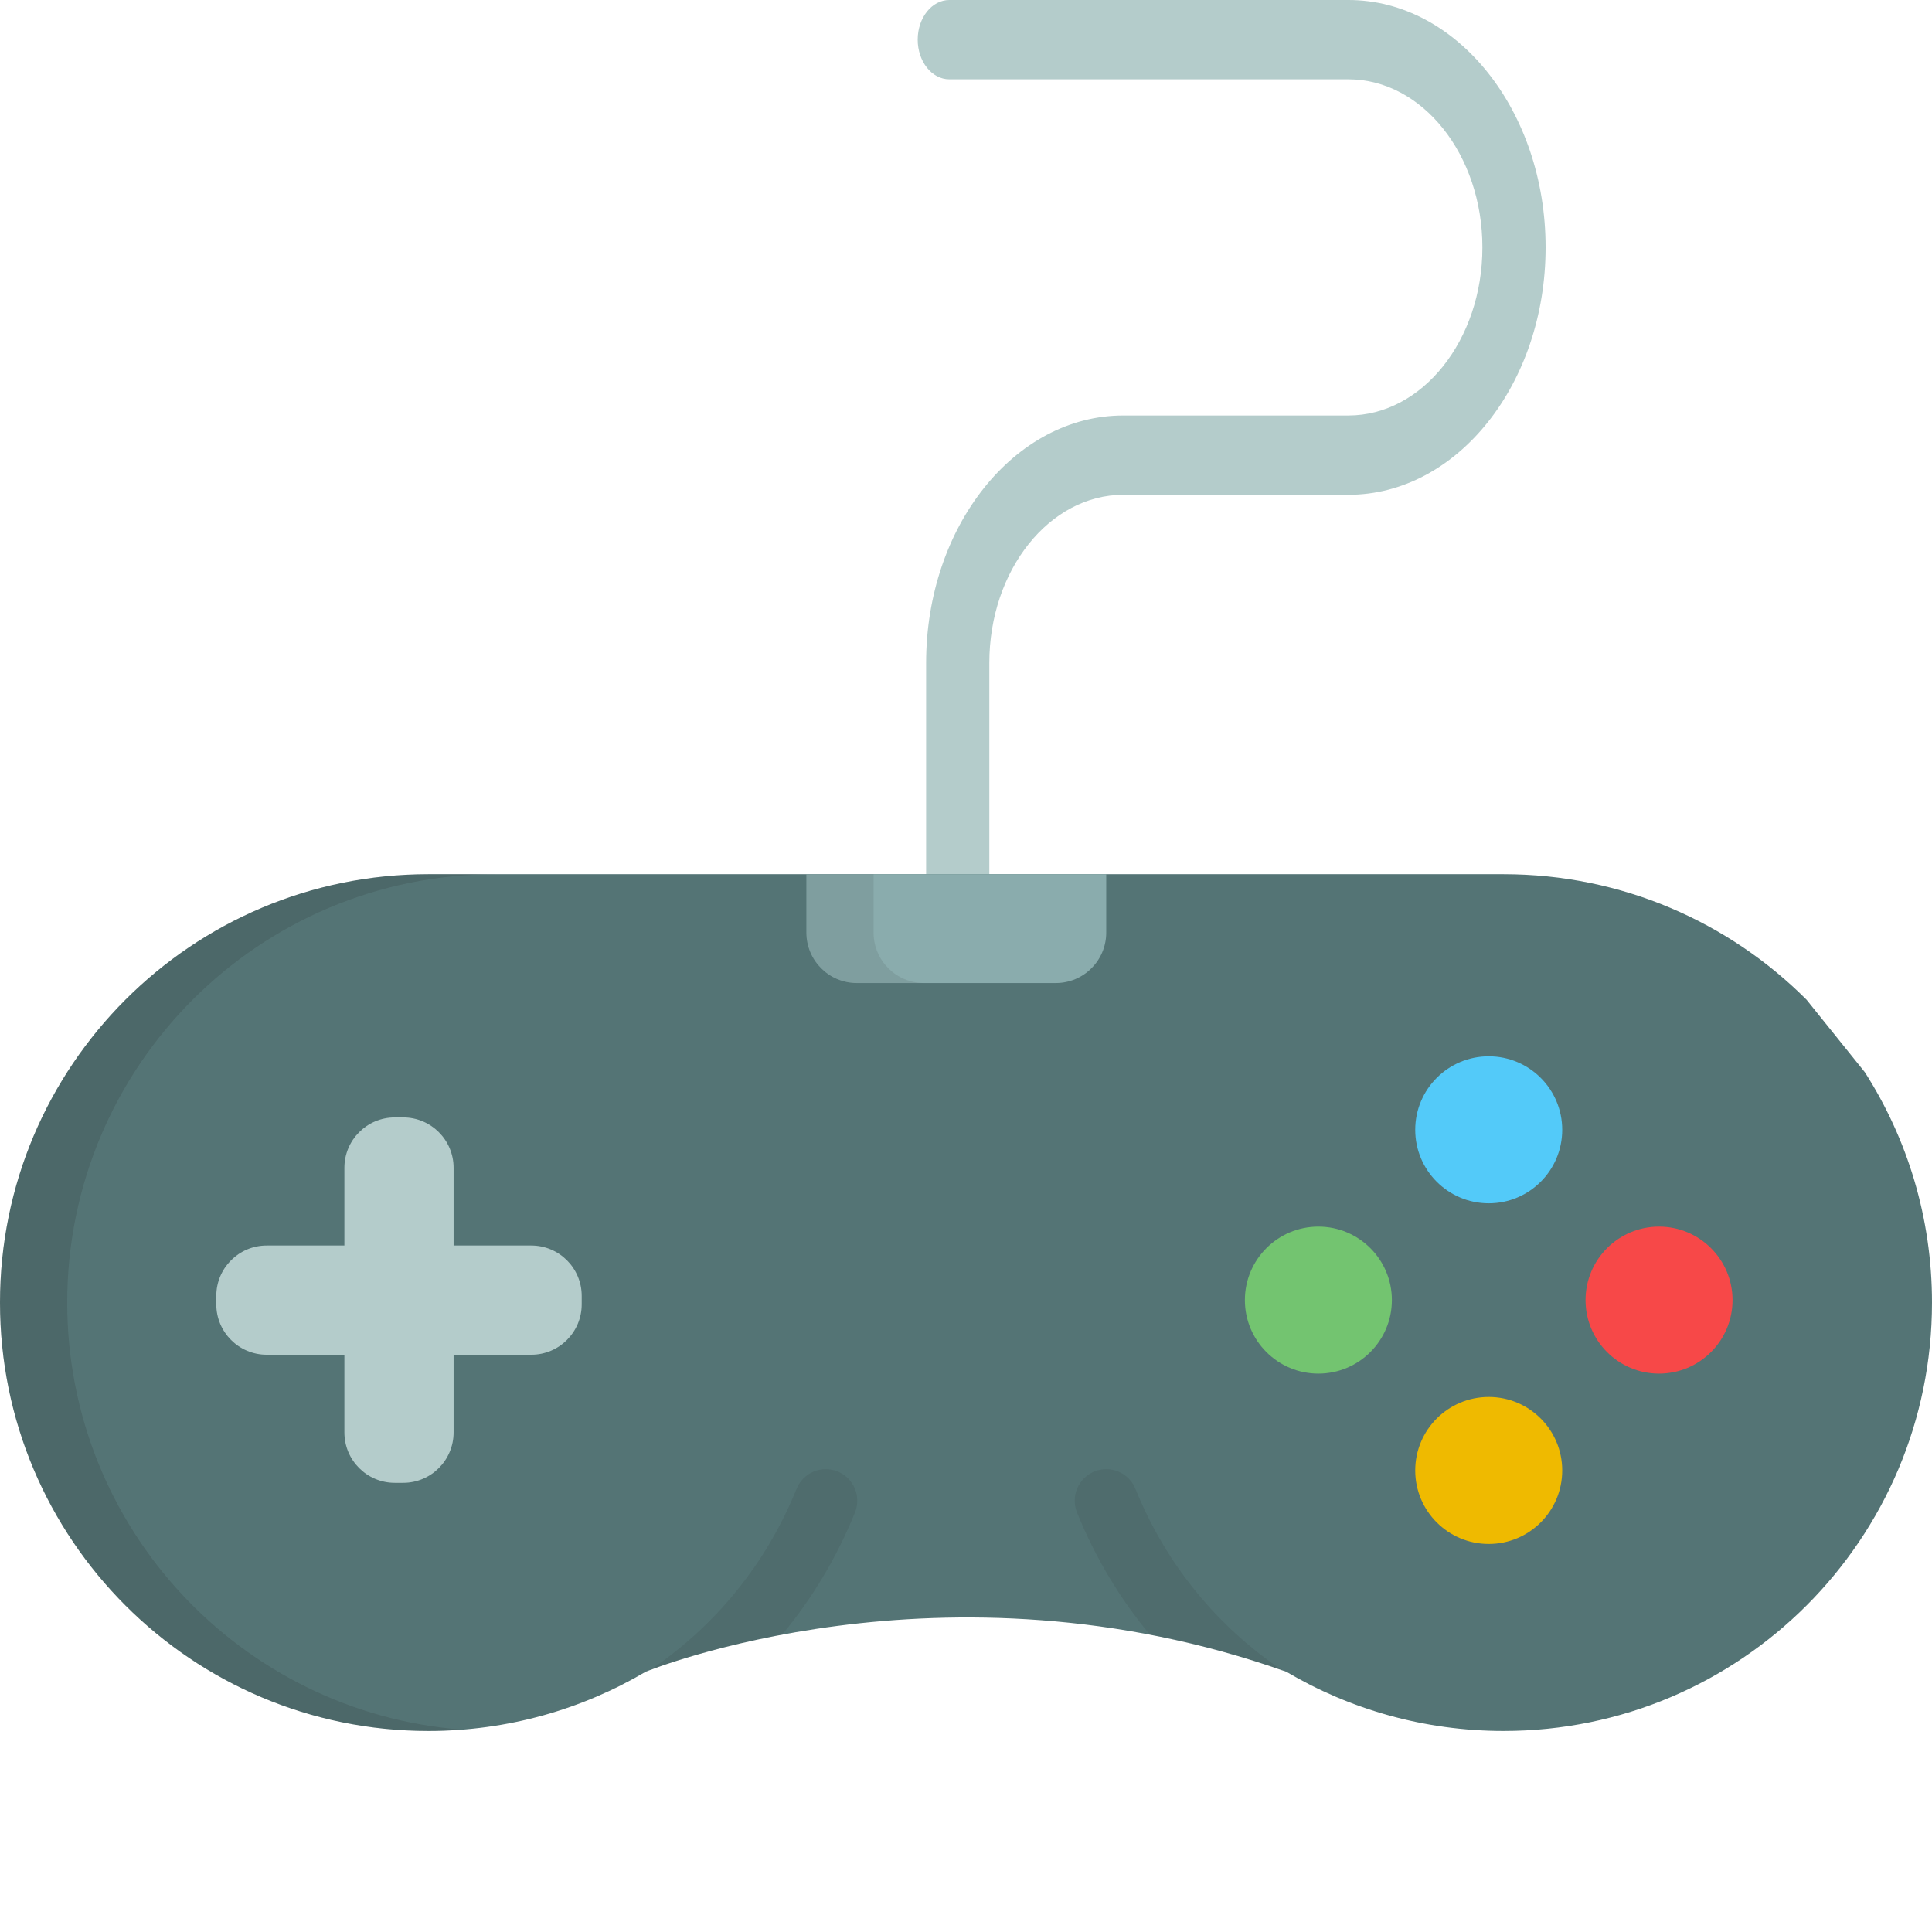
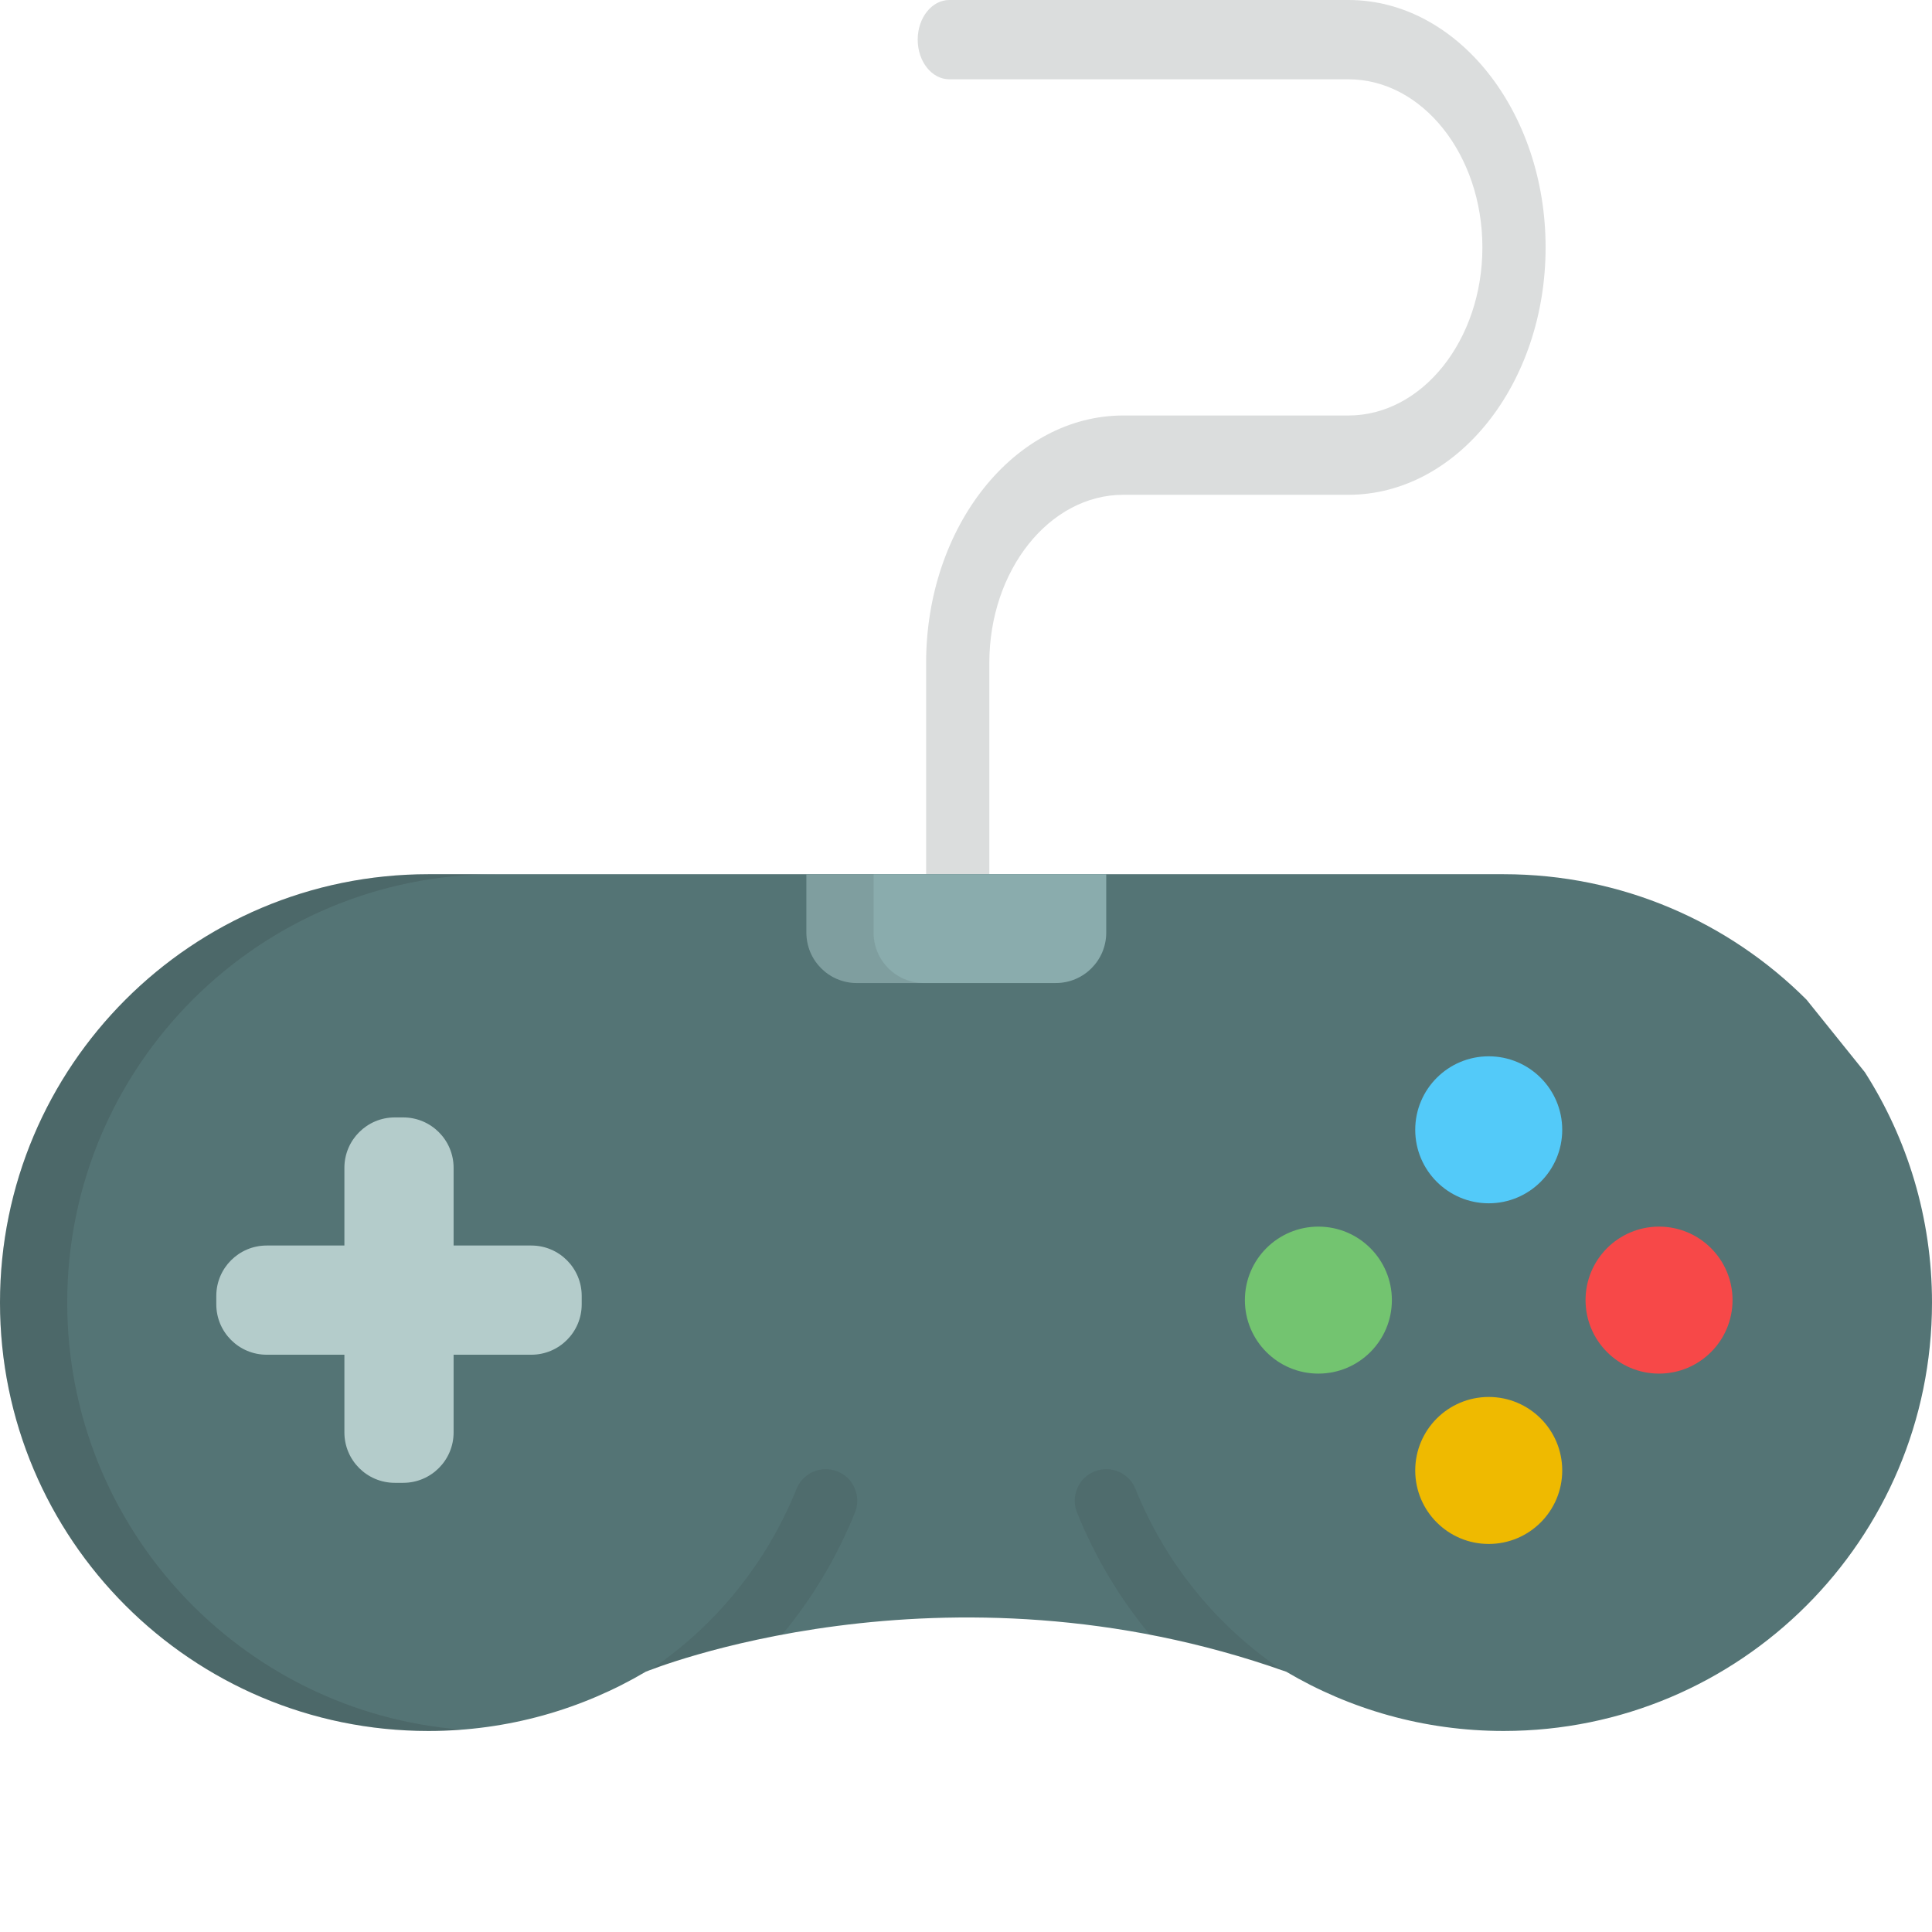
<svg xmlns="http://www.w3.org/2000/svg" width="200" height="200" viewBox="0 0 200 200" fill="none">
-   <path d="M139.587 0H133.174H125.97H98.272C96.465 0 95 1.838 95 4.104C95 6.371 96.465 8.209 98.272 8.209H125.97H133.174H139.587C147.235 8.209 153.457 16.016 153.457 25.61C153.457 35.205 147.235 43.012 139.587 43.012H133.174H125.97H116.285C105.029 43.012 95.872 54.501 95.872 68.622V97.896C95.872 100.162 97.337 102 99.144 102C100.951 102 102.415 100.162 102.415 97.896V68.622C102.415 59.027 108.637 51.221 116.285 51.221H125.97H133.174H139.587C150.843 51.221 160 39.732 160 25.61C160 11.489 150.843 0 139.587 0Z" fill="#B4CCCB" />
+   <path d="M139.587 0H133.174H125.97H98.272C96.465 0 95 1.838 95 4.104C95 6.371 96.465 8.209 98.272 8.209H125.97H133.174H139.587C147.235 8.209 153.457 16.016 153.457 25.61C153.457 35.205 147.235 43.012 139.587 43.012H133.174H125.97H116.285C105.029 43.012 95.872 54.501 95.872 68.622V97.896C95.872 100.162 97.337 102 99.144 102C100.951 102 102.415 100.162 102.415 97.896V68.622C102.415 59.027 108.637 51.221 116.285 51.221H125.97H133.174H139.587C150.843 51.221 160 39.732 160 25.61C160 11.489 150.843 0 139.587 0Z" fill="#DBDDDD" />
  <path d="M187.012 103.487C178.987 95.463 167.9 90.498 155.655 90.498H144.602H56.563H44.345C19.854 90.498 0 110.353 0 134.844C0 159.335 19.854 179.189 44.346 179.189C52.568 179.189 60.264 176.946 66.865 173.046L66.867 173.05C66.867 173.05 97.57 160.426 133.132 173.05L133.134 173.046C139.736 176.946 147.432 179.189 155.655 179.189C180.146 179.189 200 159.335 200 134.844C200 126.063 197.448 117.878 193.046 110.991" fill="#547475" />
  <g opacity="0.15">
    <path d="M6.957 134.844C6.957 110.352 26.811 90.498 51.302 90.498H44.346C19.854 90.498 0 110.353 0 134.844C0 159.335 19.854 179.189 44.346 179.189C45.508 179.189 46.658 179.14 47.797 179.052C24.944 177.265 6.957 158.155 6.957 134.844Z" fill="#231F20" />
  </g>
  <path d="M154.113 124.565C158.315 124.565 161.721 121.159 161.721 116.957C161.721 112.755 158.315 109.348 154.113 109.348C149.911 109.348 146.504 112.755 146.504 116.957C146.504 121.159 149.911 124.565 154.113 124.565Z" fill="#53CAF9" />
  <path d="M154.113 159.83C158.315 159.83 161.721 156.424 161.721 152.222C161.721 148.02 158.315 144.613 154.113 144.613C149.911 144.613 146.504 148.02 146.504 152.222C146.504 156.424 149.911 159.83 154.113 159.83Z" fill="#EFBA00" />
  <path d="M136.478 142.196C140.68 142.196 144.087 138.789 144.087 134.587C144.087 130.385 140.68 126.979 136.478 126.979C132.276 126.979 128.87 130.385 128.87 134.587C128.87 138.789 132.276 142.196 136.478 142.196Z" fill="#73C470" />
  <path d="M171.743 142.196C175.945 142.196 179.352 138.789 179.352 134.587C179.352 130.385 175.945 126.979 171.743 126.979C167.541 126.979 164.135 130.385 164.135 134.587C164.135 138.789 167.541 142.196 171.743 142.196Z" fill="#F74848" />
  <path d="M55 128.936H46.957V120.893C46.957 118.011 44.621 115.675 41.739 115.675H40.87C37.988 115.675 35.652 118.011 35.652 120.893V128.936H27.609C24.727 128.936 22.391 131.272 22.391 134.154V135.023C22.391 137.905 24.727 140.241 27.609 140.241H35.652V148.284C35.652 151.165 37.988 153.502 40.87 153.502H41.739C44.621 153.502 46.957 151.166 46.957 148.284V140.241H55C57.881 140.241 60.218 137.905 60.218 135.023V134.154C60.218 131.272 57.881 128.936 55 128.936Z" fill="#B4CCCB" />
  <path opacity="0.1" d="M86.704 152.326C85.034 151.652 83.134 152.459 82.459 154.129C79.296 161.964 73.954 168.409 67.289 172.886C68.7 172.35 73.622 170.596 80.966 169.221C84.057 165.49 86.619 161.246 88.507 156.57C89.181 154.9 88.374 152.999 86.704 152.326Z" fill="#231F20" />
  <path opacity="0.1" d="M117.54 154.128C116.866 152.458 114.966 151.652 113.296 152.325C111.626 152.999 110.819 154.9 111.493 156.57C113.381 161.248 115.944 165.493 119.037 169.223C123.491 170.079 128.089 171.284 132.775 172.927C126.08 168.448 120.714 161.989 117.54 154.128Z" fill="#231F20" />
  <path d="M83.478 90.498V96.545C83.478 99.426 85.814 101.763 88.696 101.763H109.3C112.181 101.763 114.517 99.427 114.517 96.545V90.498H83.478Z" fill="#8AACAD" />
  <path opacity="0.1" d="M90.435 96.545V90.498H83.478V96.545C83.478 99.426 85.814 101.763 88.696 101.763H95.652C92.771 101.762 90.435 99.426 90.435 96.545Z" fill="#231F20" />
</svg>
